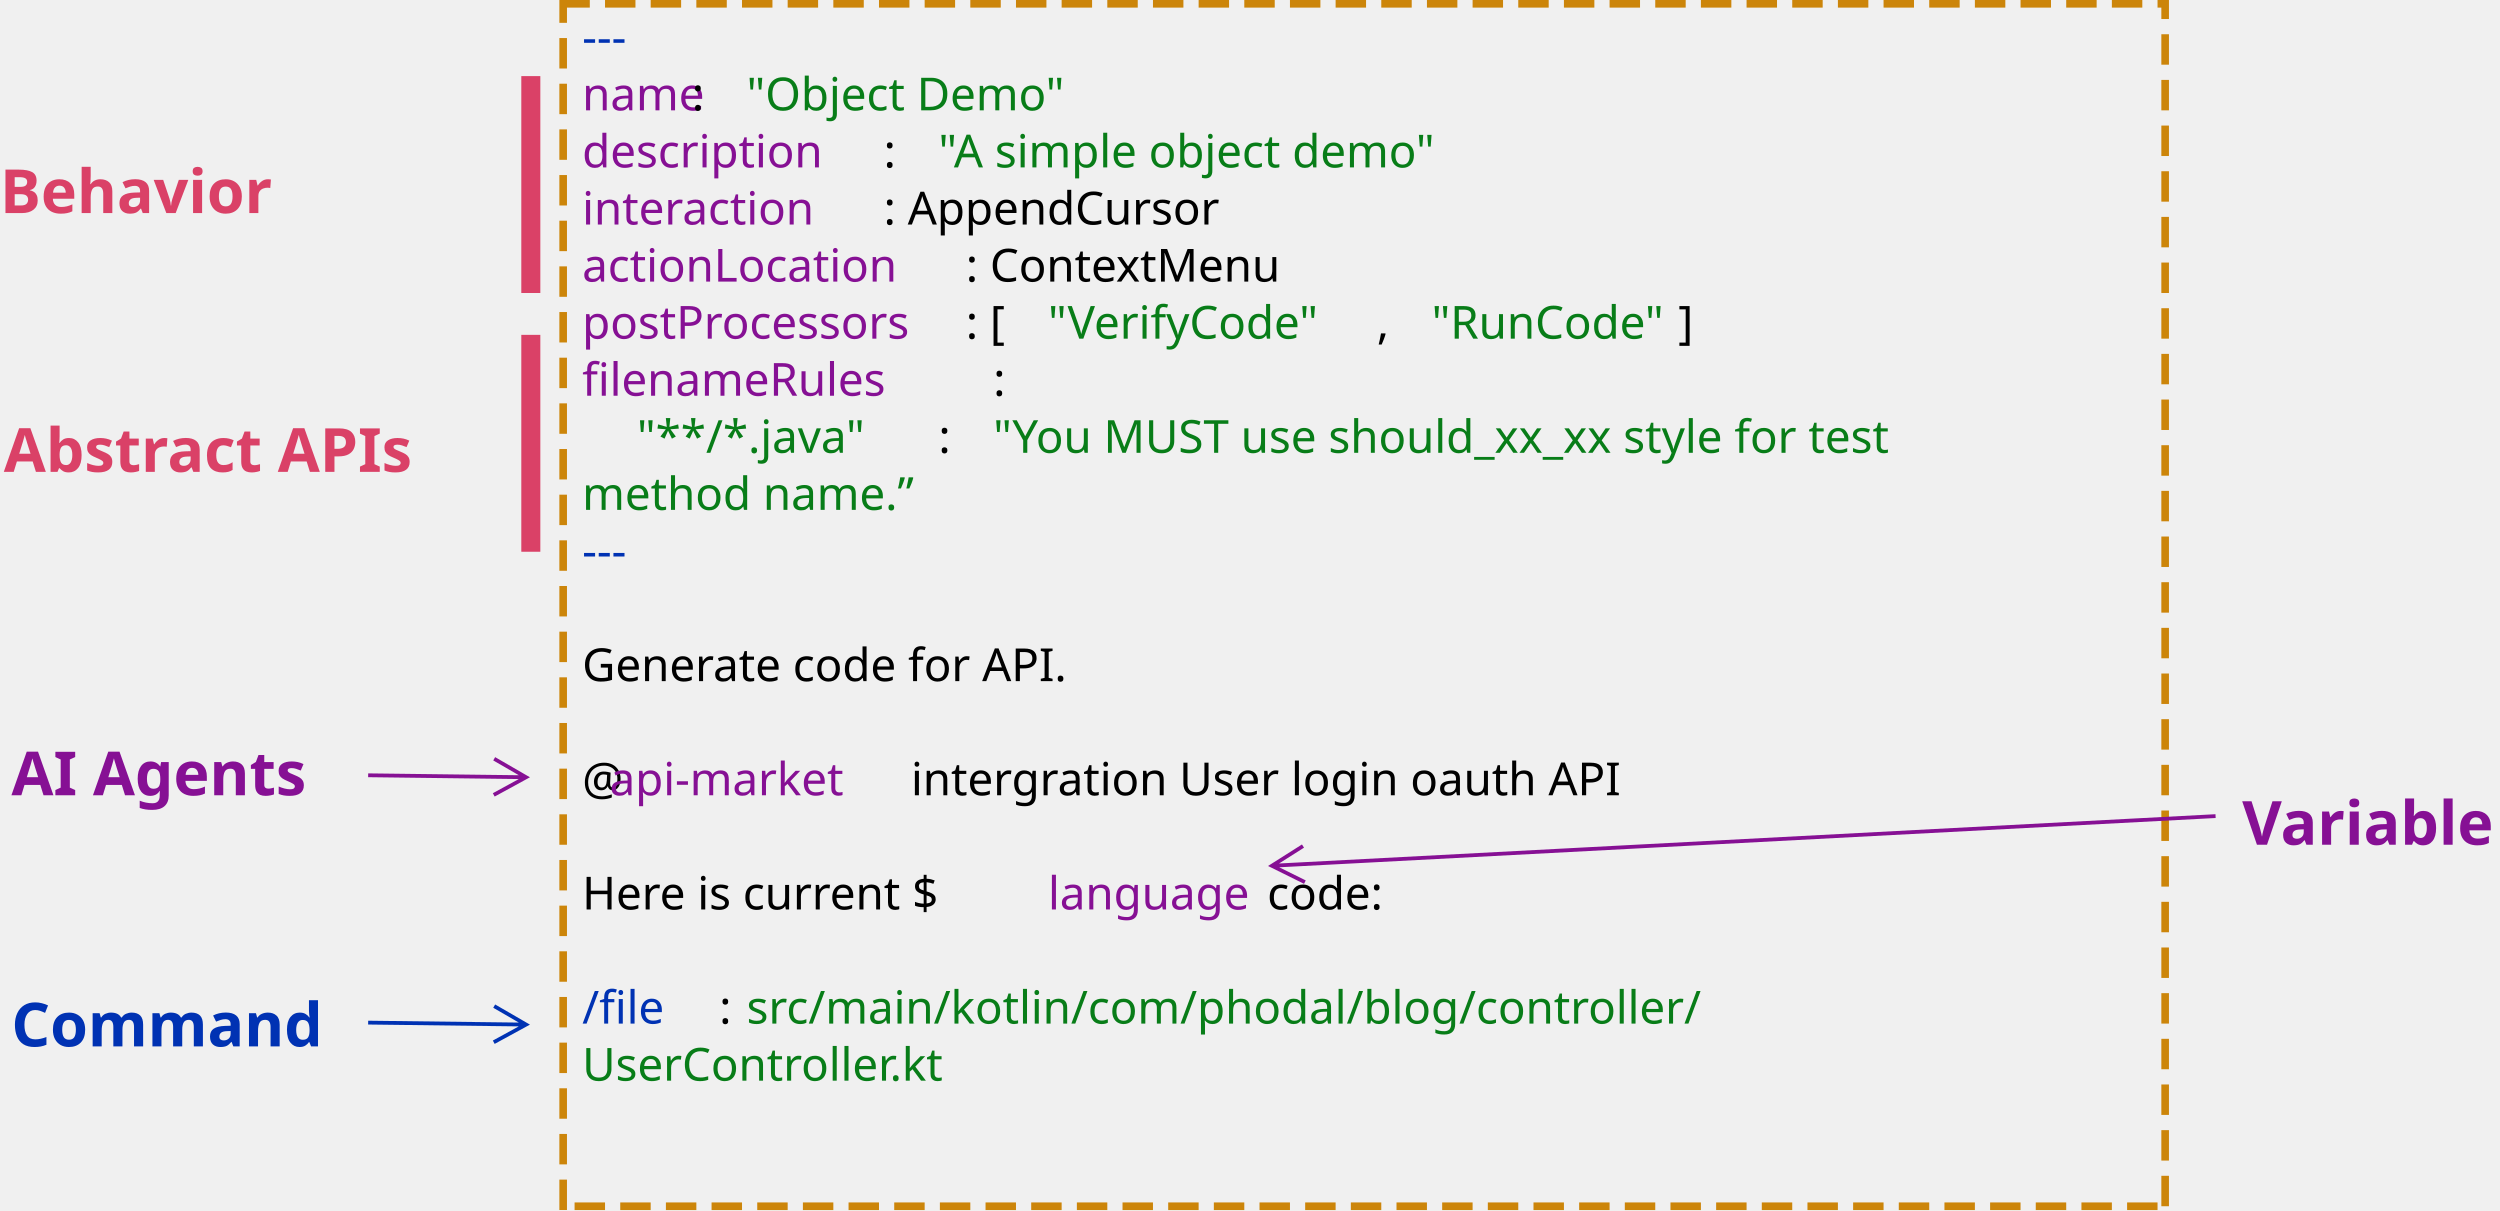
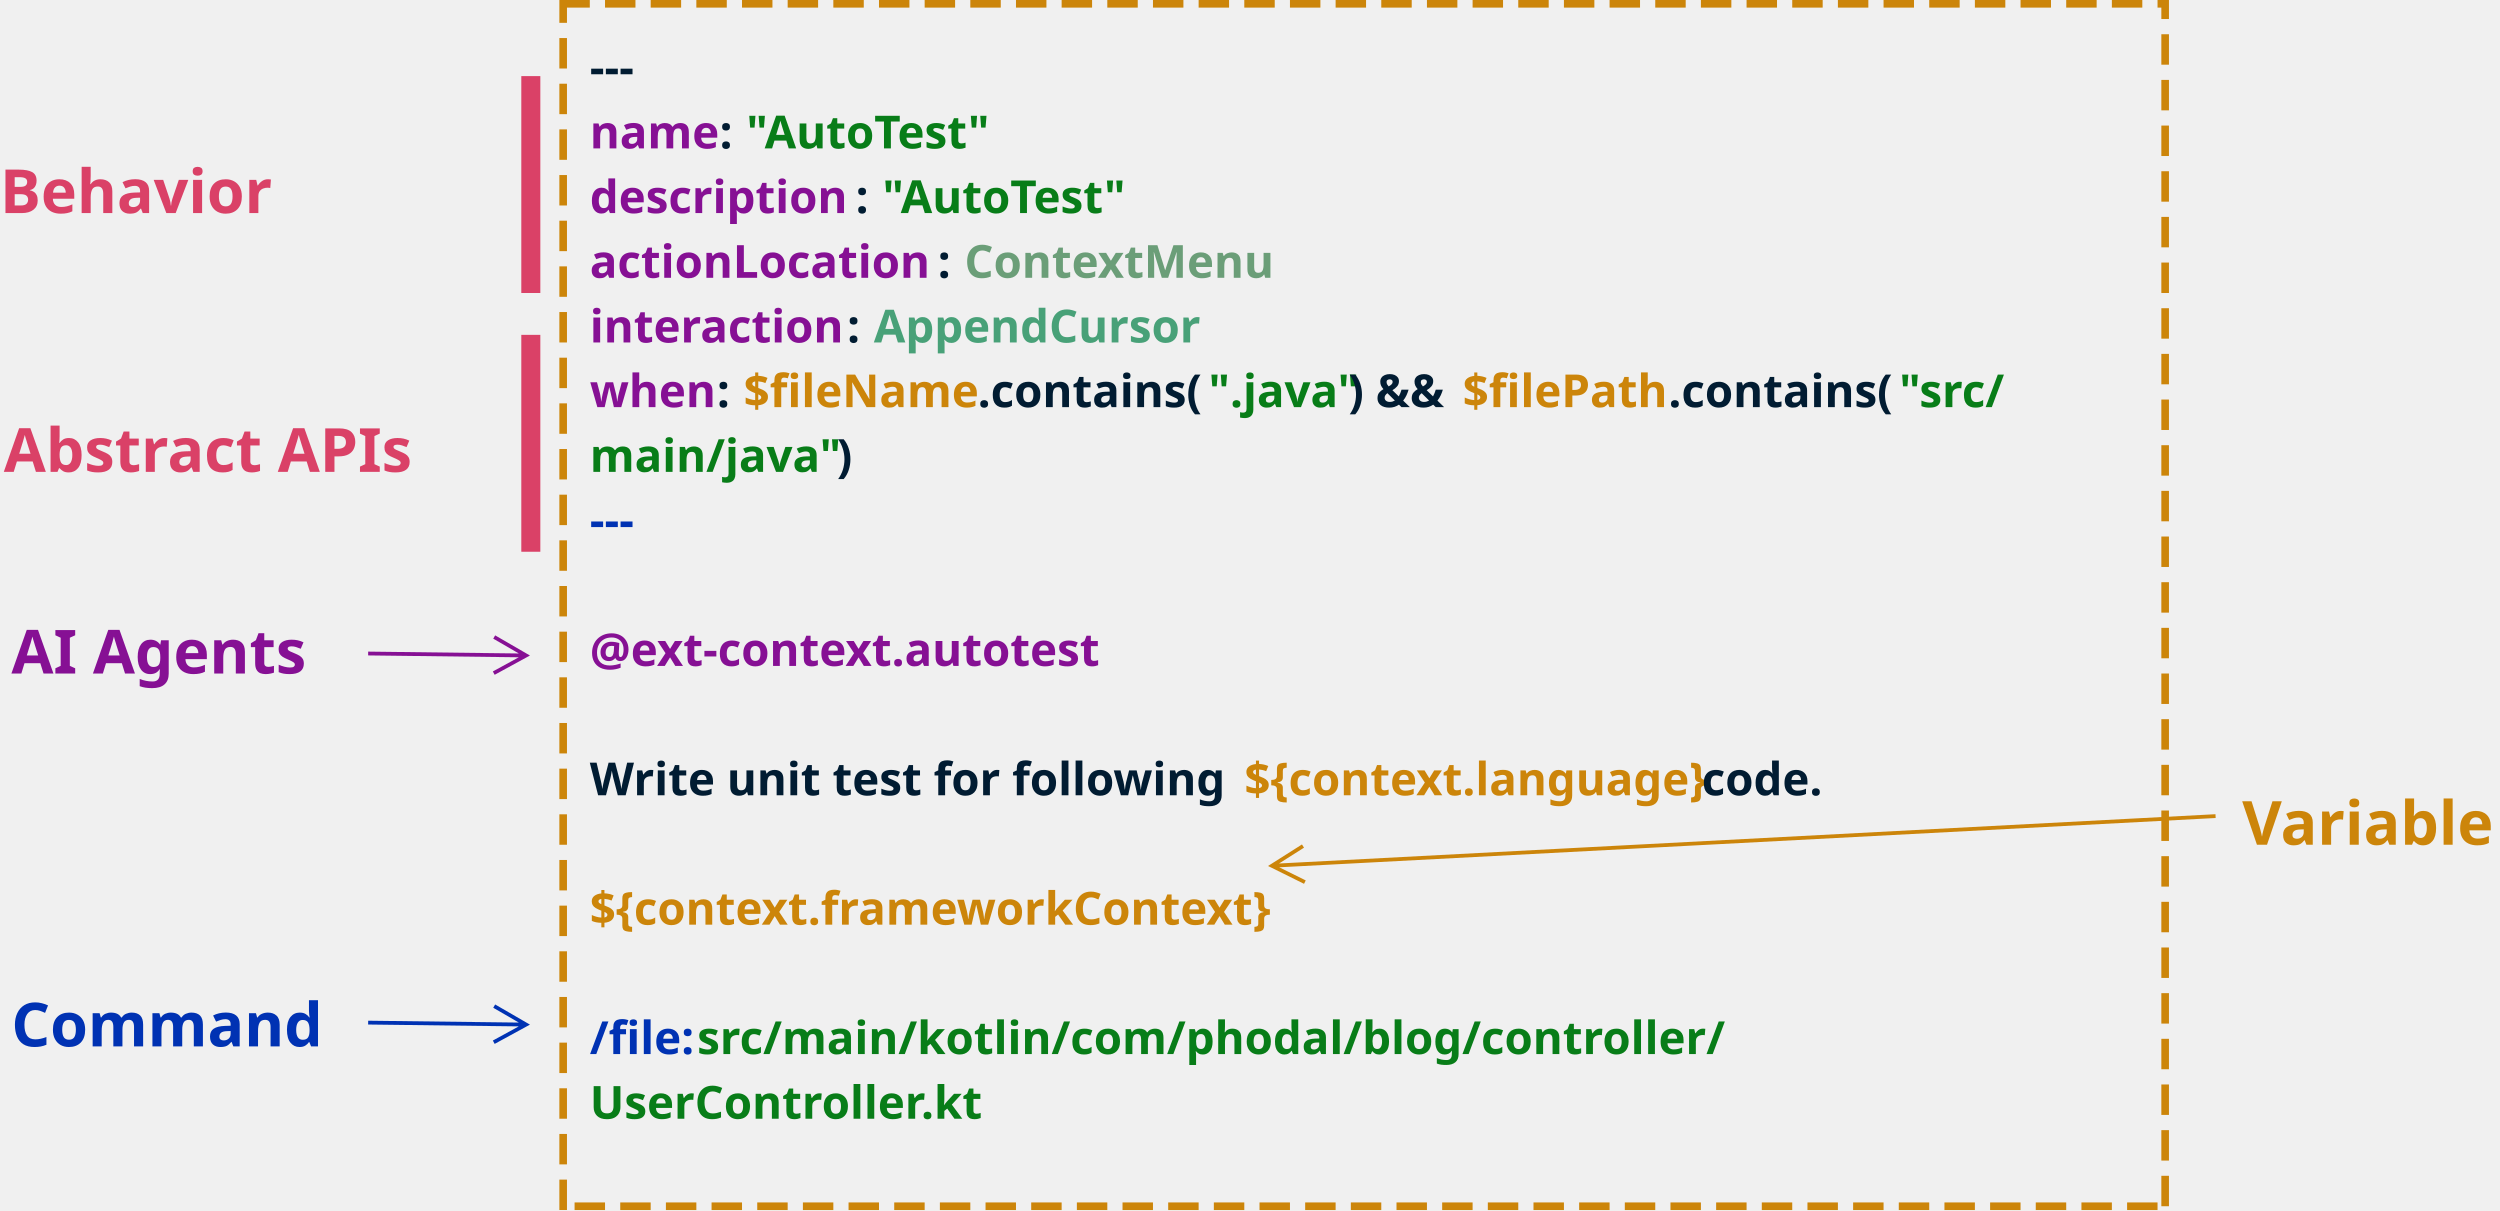
<svg xmlns="http://www.w3.org/2000/svg" xmlns:xlink="http://www.w3.org/1999/xlink" width="657px" height="318px" viewBox="0 0 657 318" version="1.1">
  <defs>
-     <rect id="path-1" x="147" y="0" width="423" height="318" />
-     <mask id="mask-2" maskContentUnits="userSpaceOnUse" maskUnits="objectBoundingBox" x="0" y="0" width="423" height="318" fill="white">
-       <use xlink:href="#path-1" />
-     </mask>
+     <rect id="path-1" x="0" y="0" width="423" height="318" />
  </defs>
  <g id="Page-1" stroke="none" stroke-width="1" fill="none" fill-rule="evenodd">
    <g id="Group">
-       <use id="Rectangle" stroke="#CC850A" mask="url(#mask-2)" stroke-width="4" stroke-dasharray="8,4" xlink:href="#path-1" />
-       <text id="----name:-&quot;Object-De" font-family="Monaco" font-size="12" font-weight="normal">
-         <tspan x="153" y="14" fill="#0032B3">---</tspan>
-         <tspan x="174.604" y="14" fill="#000000" />
-         <tspan x="153" y="29" fill="#861094">name</tspan>
-         <tspan x="181.805" y="29" fill="#000000">: </tspan>
-         <tspan x="196.207" y="29" fill="#087D18">"Object Demo"</tspan>
-         <tspan x="289.822" y="29" fill="#000000" />
-         <tspan x="153" y="44" fill="#861094">description</tspan>
-         <tspan x="232.213" y="44" fill="#000000">: </tspan>
-         <tspan x="246.615" y="44" fill="#087D18">"A simple object demo"</tspan>
-         <tspan x="405.041" y="44" fill="#000000" />
-         <tspan x="153" y="59" fill="#861094">interaction</tspan>
-         <tspan x="232.213" y="59" fill="#000000">: AppendCursor</tspan>
-         <tspan x="153" y="74" fill="#861094">actionLocation</tspan>
-         <tspan x="253.816" y="74" fill="#000000">: ContextMenu</tspan>
-         <tspan x="153" y="89" fill="#861094">postProcessors</tspan>
-         <tspan x="253.816" y="89" fill="#000000">: [</tspan>
-         <tspan x="275.42" y="89" fill="#087D18">"VerifyCode"</tspan>
-         <tspan x="361.834" y="89" fill="#000000">, </tspan>
-         <tspan x="376.236" y="89" fill="#087D18">"RunCode"</tspan>
-         <tspan x="441.047" y="89" fill="#000000">]</tspan>
-         <tspan x="153" y="104" fill="#861094">filenameRules</tspan>
-         <tspan x="261.018" y="104" fill="#000000">:</tspan>
-         <tspan x="153" y="119" fill="#000000">  </tspan>
-         <tspan x="167.402" y="119" fill="#087D18">"**/*.java"</tspan>
-         <tspan x="246.615" y="119" fill="#000000">: </tspan>
-         <tspan x="261.018" y="119" fill="#087D18">"You MUST use should_xx_xx style for test </tspan>
-         <tspan x="153" y="134" fill="#087D18">method name.”</tspan>
-         <tspan x="246.615" y="134" fill="#000000" />
-         <tspan x="153" y="149" fill="#0032B3">---</tspan>
-         <tspan x="153" y="164" fill="#000000" />
-         <tspan x="153" y="179" fill="#000000">Generate code for API.</tspan>
-         <tspan x="153" y="194" fill="#000000" />
-         <tspan x="153" y="209" fill="#000000">@</tspan>
-         <tspan x="160.201" y="209" fill="#861094">api-market </tspan>
-         <tspan x="239.414" y="209" fill="#000000">intergration User login oauth API</tspan>
-         <tspan x="153" y="224" fill="#000000" />
-         <tspan x="153" y="239" fill="#000000">Here is current $</tspan>
-         <tspan x="275.42" y="239" fill="#861094">language</tspan>
-         <tspan x="333.029" y="239" fill="#000000"> code:</tspan>
-         <tspan x="153" y="254" fill="#000000" />
-         <tspan x="153" y="269" fill="#0032B3">/file</tspan>
-         <tspan x="189.006" y="269" fill="#000000">:</tspan>
-         <tspan x="196.207" y="269" fill="#087D18">src/main/kotlin/com/phodal/blog/controller/</tspan>
-         <tspan x="153" y="284" fill="#087D18">UserController.kt</tspan>
-         <tspan x="275.42" y="284" fill="#000000" />
-         <tspan x="153" y="299" fill="#000000" />
-       </text>
-       <rect id="Rectangle" fill="#DA4167" x="137" y="20" width="5" height="57" />
-       <rect id="Rectangle" fill="#DA4167" x="137" y="88" width="5" height="57" />
-       <text id="Behavior" font-family="NotoSerifSC-Bold, Noto Serif SC" font-size="16" font-weight="bold" fill="#DA4167">
+       <g id="Rectangle" stroke-dasharray="8,4" transform="translate(147, 0)">
+         <g id="path-1-Clipped">
+           <mask id="mask-2" fill="white">
+             <use xlink:href="#path-1" />
+           </mask>
+           <g id="path-1" />
+           <path d="M0,0 L423,0 L423,318 L0,318 L0,0 Z" id="path-1" stroke="#CC850A" stroke-width="4" mask="url(#mask-2)" />
+         </g>
+       </g>
+       <rect id="Rectangle" fill="#DA4167" fill-rule="nonzero" x="137" y="20" width="5" height="57" />
+       <rect id="Rectangle" fill="#DA4167" fill-rule="nonzero" x="137" y="88" width="5" height="57" />
+       <text id="Behavior" fill="#DA4167" font-family="NotoSerifSC-Bold, Noto Serif SC" font-size="16" font-weight="bold">
        <tspan x="0" y="56">Behavior</tspan>
      </text>
-       <text id="Abstract-APIs" font-family="NotoSerifSC-Bold, Noto Serif SC" font-size="16" font-weight="bold" fill="#DA4167">
+       <text id="Abstract-APIs" fill="#DA4167" font-family="NotoSerifSC-Bold, Noto Serif SC" font-size="16" font-weight="bold">
        <tspan x="1" y="124">Abstract APIs</tspan>
      </text>
-       <text id="AI-Agents" font-family="NotoSerifSC-Bold, Noto Serif SC" font-size="16" font-weight="bold" fill="#861094">
-         <tspan x="3" y="209">AI Agents</tspan>
+       <text id="AI-Agents" fill="#861094" font-family="NotoSerifSC-Bold, Noto Serif SC" font-size="16" font-weight="bold">
+         <tspan x="3" y="177">AI Agents</tspan>
      </text>
-       <text id="Command" font-family="NotoSerifSC-Bold, Noto Serif SC" font-size="16" font-weight="bold" fill="#0032B3">
+       <text id="Command" fill="#0032B3" font-family="NotoSerifSC-Bold, Noto Serif SC" font-size="16" font-weight="bold">
        <tspan x="3" y="275">Command</tspan>
      </text>
-       <text id="Variable" font-family="NotoSerifSC-Bold, Noto Serif SC" font-size="16" font-weight="bold" fill="#861094">
+       <text id="Variable" fill="#CC850A" font-family="NotoSerifSC-Bold, Noto Serif SC" font-size="16" font-weight="bold">
        <tspan x="589.25" y="222">Variable</tspan>
      </text>
-       <path id="Line" d="M130.124,198.975 L130.557,199.225 L138.5,203.823 L139.27,204.269 L138.49,204.695 L130.435,209.096 L129.996,209.336 L129.517,208.458 L129.955,208.218 L136.335,204.732 L130.256,204.658 L97.244,204.25 L96.744,204.244 L96.756,203.244 L97.256,203.25 L130.268,203.658 L136.347,203.732 L130.056,200.09 L129.623,199.84 L130.124,198.975 Z" fill="#861094" fill-rule="nonzero" />
-       <path id="Line" d="M130.124,263.975 L130.557,264.225 L138.5,268.823 L139.27,269.269 L138.49,269.695 L130.435,274.096 L129.996,274.336 L129.517,273.458 L129.955,273.218 L136.335,269.732 L130.256,269.658 L97.244,269.25 L96.744,269.244 L96.756,268.244 L97.256,268.25 L130.268,268.658 L136.347,268.732 L130.056,265.09 L129.623,264.84 L130.124,263.975 Z" fill="#0032B3" fill-rule="nonzero" />
-       <path id="Line" d="M582.223,213.974 L582.276,214.973 L581.776,214.999 L342.225,227.607 L336.183,227.925 L342.698,231.152 L343.146,231.373 L342.702,232.27 L342.254,232.048 L334.029,227.974 L333.232,227.58 L333.983,227.104 L341.735,222.19 L342.158,221.922 L342.693,222.767 L342.271,223.034 L336.129,226.926 L342.172,226.609 L581.724,214.001 L582.223,213.974 Z" fill="#861094" fill-rule="nonzero" />
+       <polygon id="Line" fill="#861094" fill-rule="nonzero" points="130.124 166.975 130.557 167.225 138.5 171.823 139.27 172.269 138.49 172.695 130.435 177.096 129.996 177.336 129.517 176.458 129.955 176.218 136.335 172.732 130.256 172.658 97.244 172.25 96.744 172.244 96.756 171.244 97.256 171.25 130.268 171.658 136.347 171.732 130.056 168.09 129.623 167.84" />
+       <polygon id="Line" fill="#0032B3" fill-rule="nonzero" points="130.124 263.975 130.557 264.225 138.5 268.823 139.27 269.269 138.49 269.695 130.435 274.096 129.996 274.336 129.517 273.458 129.955 273.218 136.335 269.732 130.256 269.658 97.244 269.25 96.744 269.244 96.756 268.244 97.256 268.25 130.268 268.658 136.347 268.732 130.056 265.09 129.623 264.84" />
+       <polygon id="Line" fill="#CC850A" fill-rule="nonzero" points="582.223 213.974 582.276 214.973 581.776 214.999 342.225 227.607 336.183 227.925 342.698 231.152 343.146 231.373 342.702 232.27 342.254 232.048 334.029 227.974 333.232 227.58 333.983 227.104 341.735 222.19 342.158 221.922 342.693 222.767 342.271 223.034 336.129 226.926 342.172 226.609 581.724 214.001" />
+       <text id="----name:-&quot;AutoTest&quot;" font-family="NotoSerifSC-Bold, Noto Serif SC" font-size="12" font-weight="bold">
+         <tspan x="155" y="22" fill="#011C32">---</tspan>
+         <tspan x="155" y="39" fill="#861094">name</tspan>
+         <tspan x="189.092" y="39" fill="#011C32">: </tspan>
+         <tspan x="196.124" y="39" fill="#087D18">"AutoTest"</tspan>
+         <tspan x="257.6" y="39" fill="#011C32" />
+         <tspan x="155" y="56" fill="#861094">description</tspan>
+         <tspan x="224.852" y="56" fill="#011C32">: </tspan>
+         <tspan x="231.884" y="56" fill="#087D18">"AutoTest"</tspan>
+         <tspan x="293.36" y="56" fill="#011C32" />
+         <tspan x="155" y="73" fill="#861094">actionLocation</tspan>
+         <tspan x="246.428" y="73" fill="#011C32">: </tspan>
+         <tspan x="253.46" y="73" fill="#6B9E78">ContextMenu</tspan>
+         <tspan x="335.432" y="73" fill="#011C32" />
+         <tspan x="155" y="90" fill="#861094">interaction</tspan>
+         <tspan x="222.608" y="90" fill="#011C32">: </tspan>
+         <tspan x="229.64" y="90" fill="#48A178">AppendCursor</tspan>
+         <tspan x="318.596" y="90" fill="#011C32" />
+         <tspan x="155" y="107" fill="#861094">when</tspan>
+         <tspan x="188.396" y="107" fill="#011C32">: </tspan>
+         <tspan x="195.428" y="107" fill="#CC850A">$fileName</tspan>
+         <tspan x="256.928" y="107" fill="#011C32">.contains(</tspan>
+         <tspan x="317.576" y="107" fill="#087D18">".java"</tspan>
+         <tspan x="354.332" y="107" fill="#011C32">) &amp;&amp; </tspan>
+         <tspan x="384.404" y="107" fill="#CC850A">$filePath</tspan>
+         <tspan x="438.452" y="107" fill="#011C32">.contains(</tspan>
+         <tspan x="499.1" y="107" fill="#087D18">"src/</tspan>
+         <tspan x="155" y="124" fill="#087D18">main/java"</tspan>
+         <tspan x="219.896" y="124" fill="#011C32">)</tspan>
+         <tspan x="155" y="141" fill="#0032B3">---</tspan>
+         <tspan x="168.176" y="141" fill="#011C32" />
+         <tspan x="155" y="158" fill="#011C32" />
+         <tspan x="155" y="175" fill="#861094">@ext-context.autotest</tspan>
+         <tspan x="155" y="192" fill="#011C32" />
+         <tspan x="155" y="209" fill="#011C32">Write unit test for following </tspan>
+         <tspan x="327.032" y="209" fill="#CC850A">${context.language}</tspan>
+         <tspan x="447.224" y="209" fill="#011C32"> code.</tspan>
+         <tspan x="155" y="226" fill="#861094" />
+         <tspan x="155" y="243" fill="#CC850A">${context.frameworkContext}</tspan>
+         <tspan x="155" y="260" fill="#0032B3" />
+         <tspan x="155" y="277" fill="#0032B3">/file:</tspan>
+         <tspan x="183.212" y="277" fill="#087D18">src/main/kotlin/com/phodal/blog/controller/</tspan>
+         <tspan x="155" y="294" fill="#087D18">UserController.kt</tspan>
+         <tspan x="261.164" y="294" fill="#861094" />
+       </text>
    </g>
  </g>
</svg>
